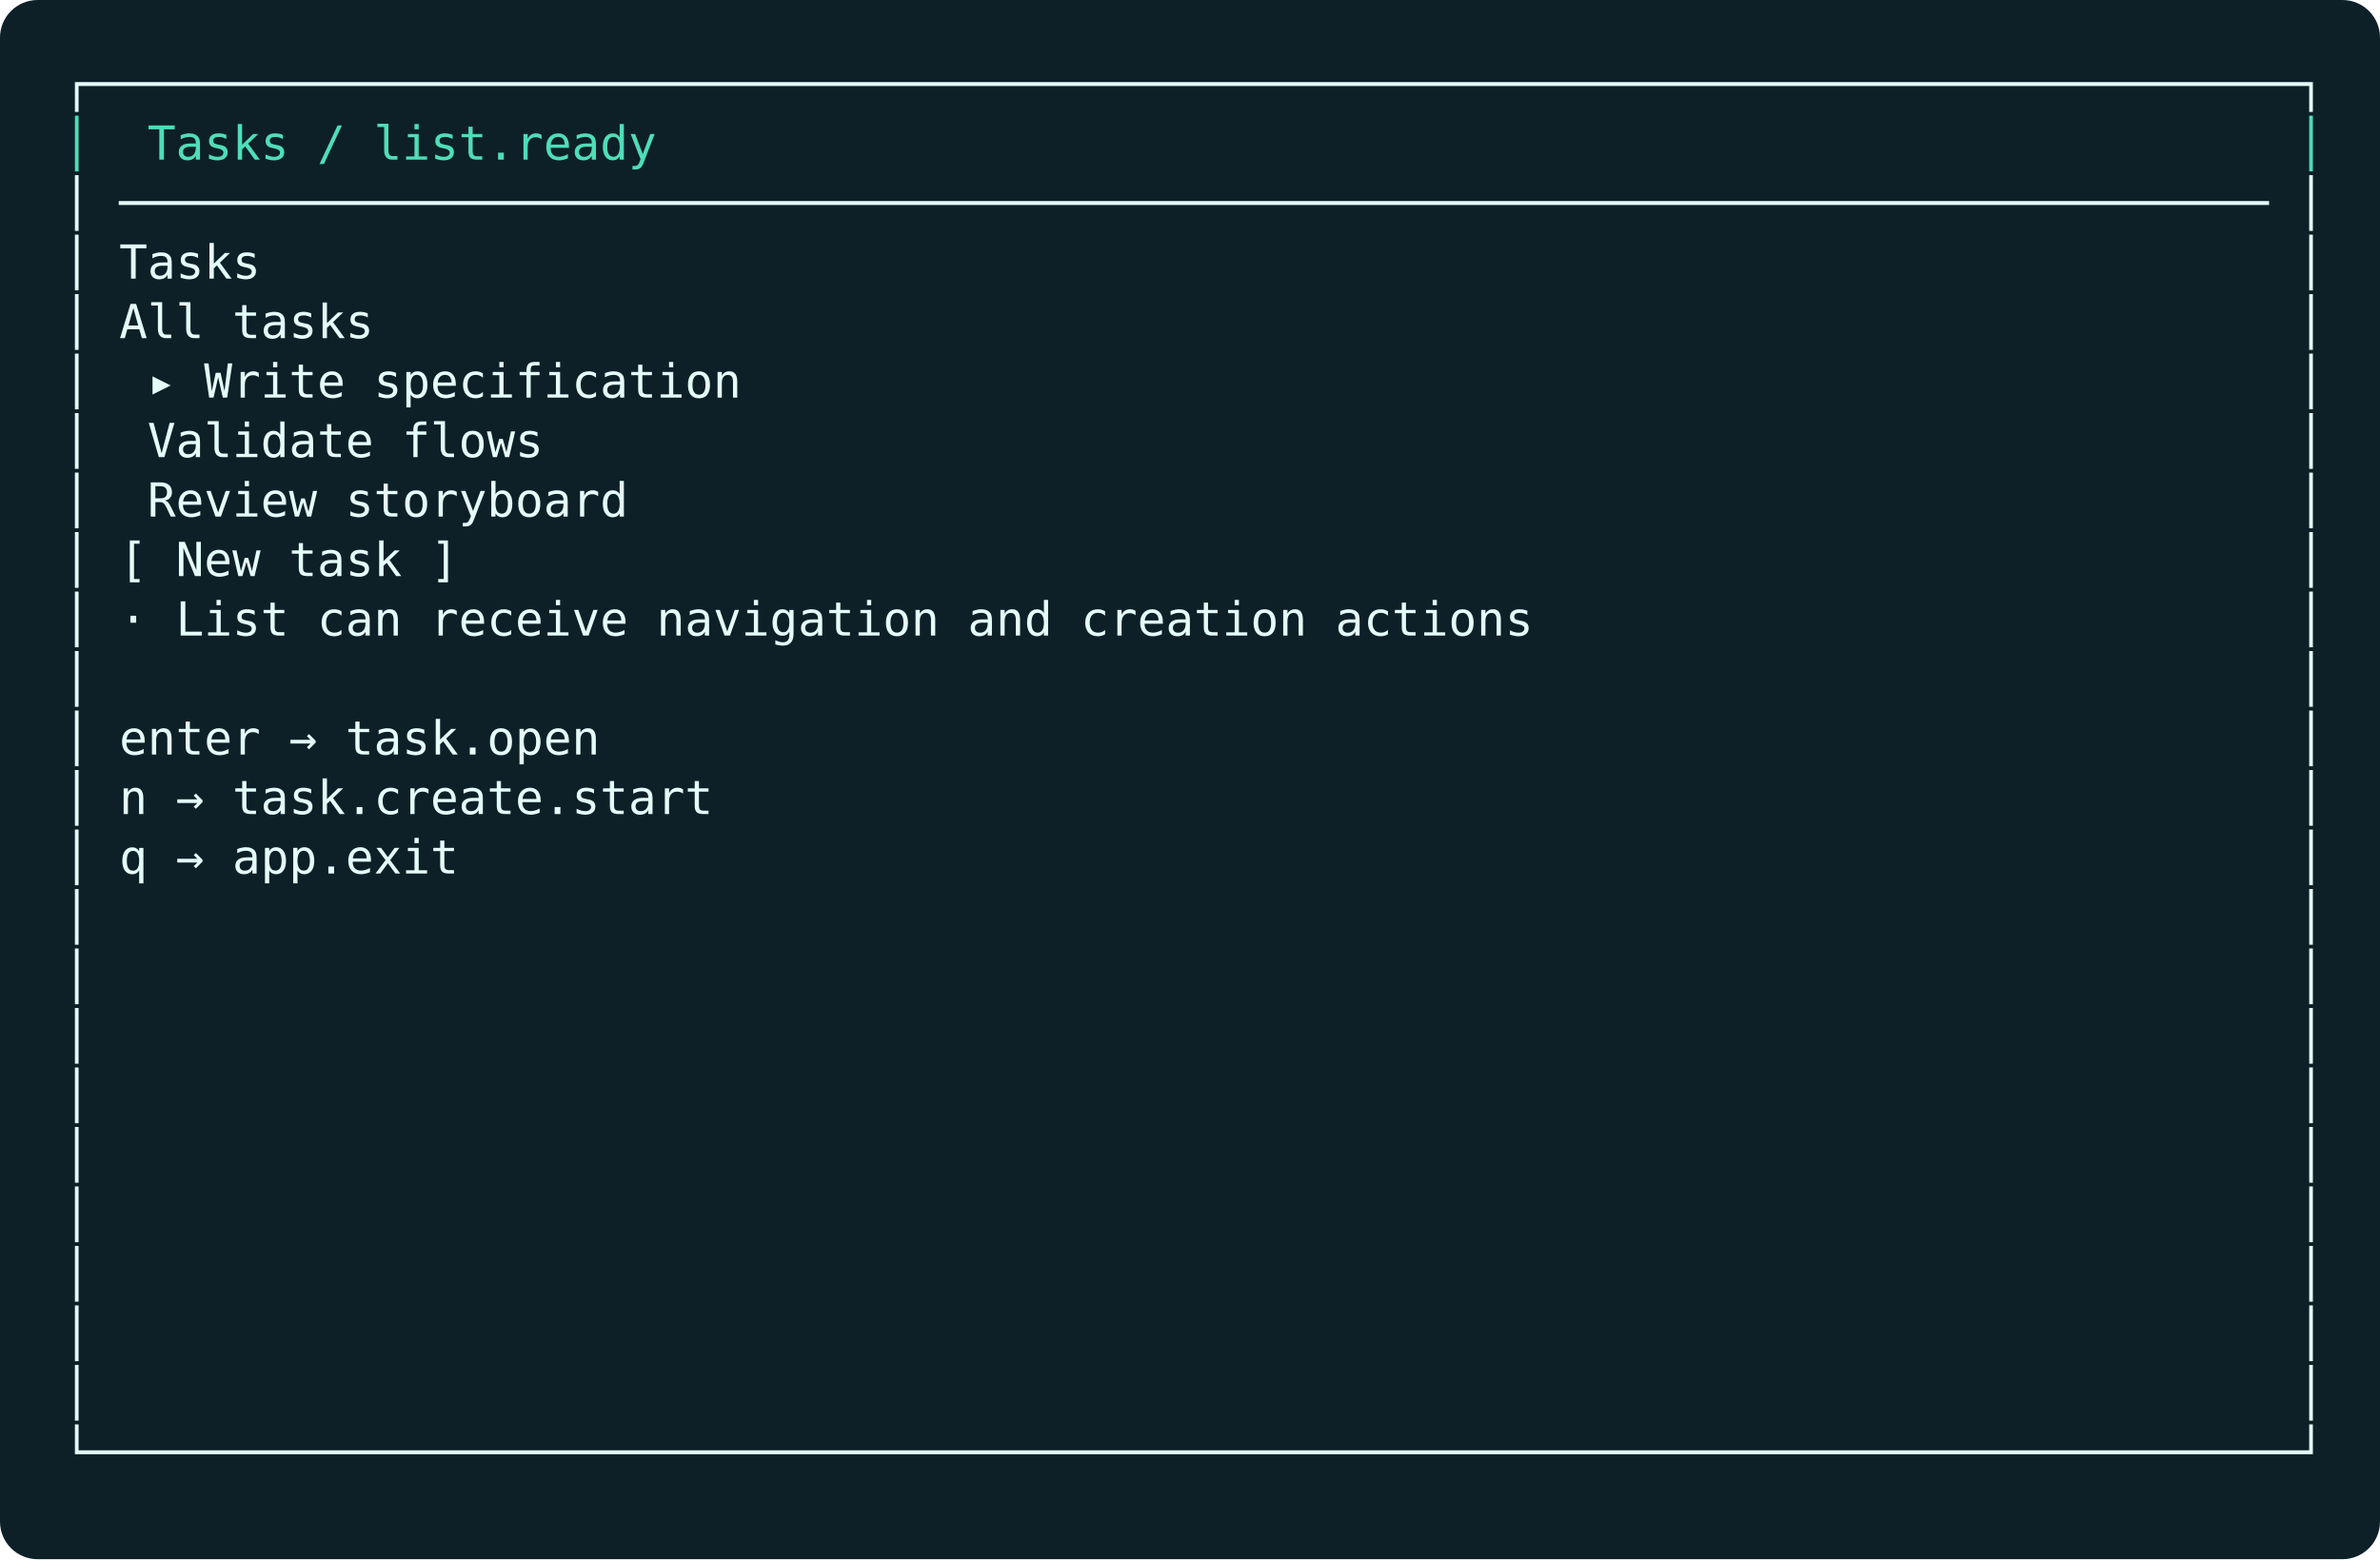
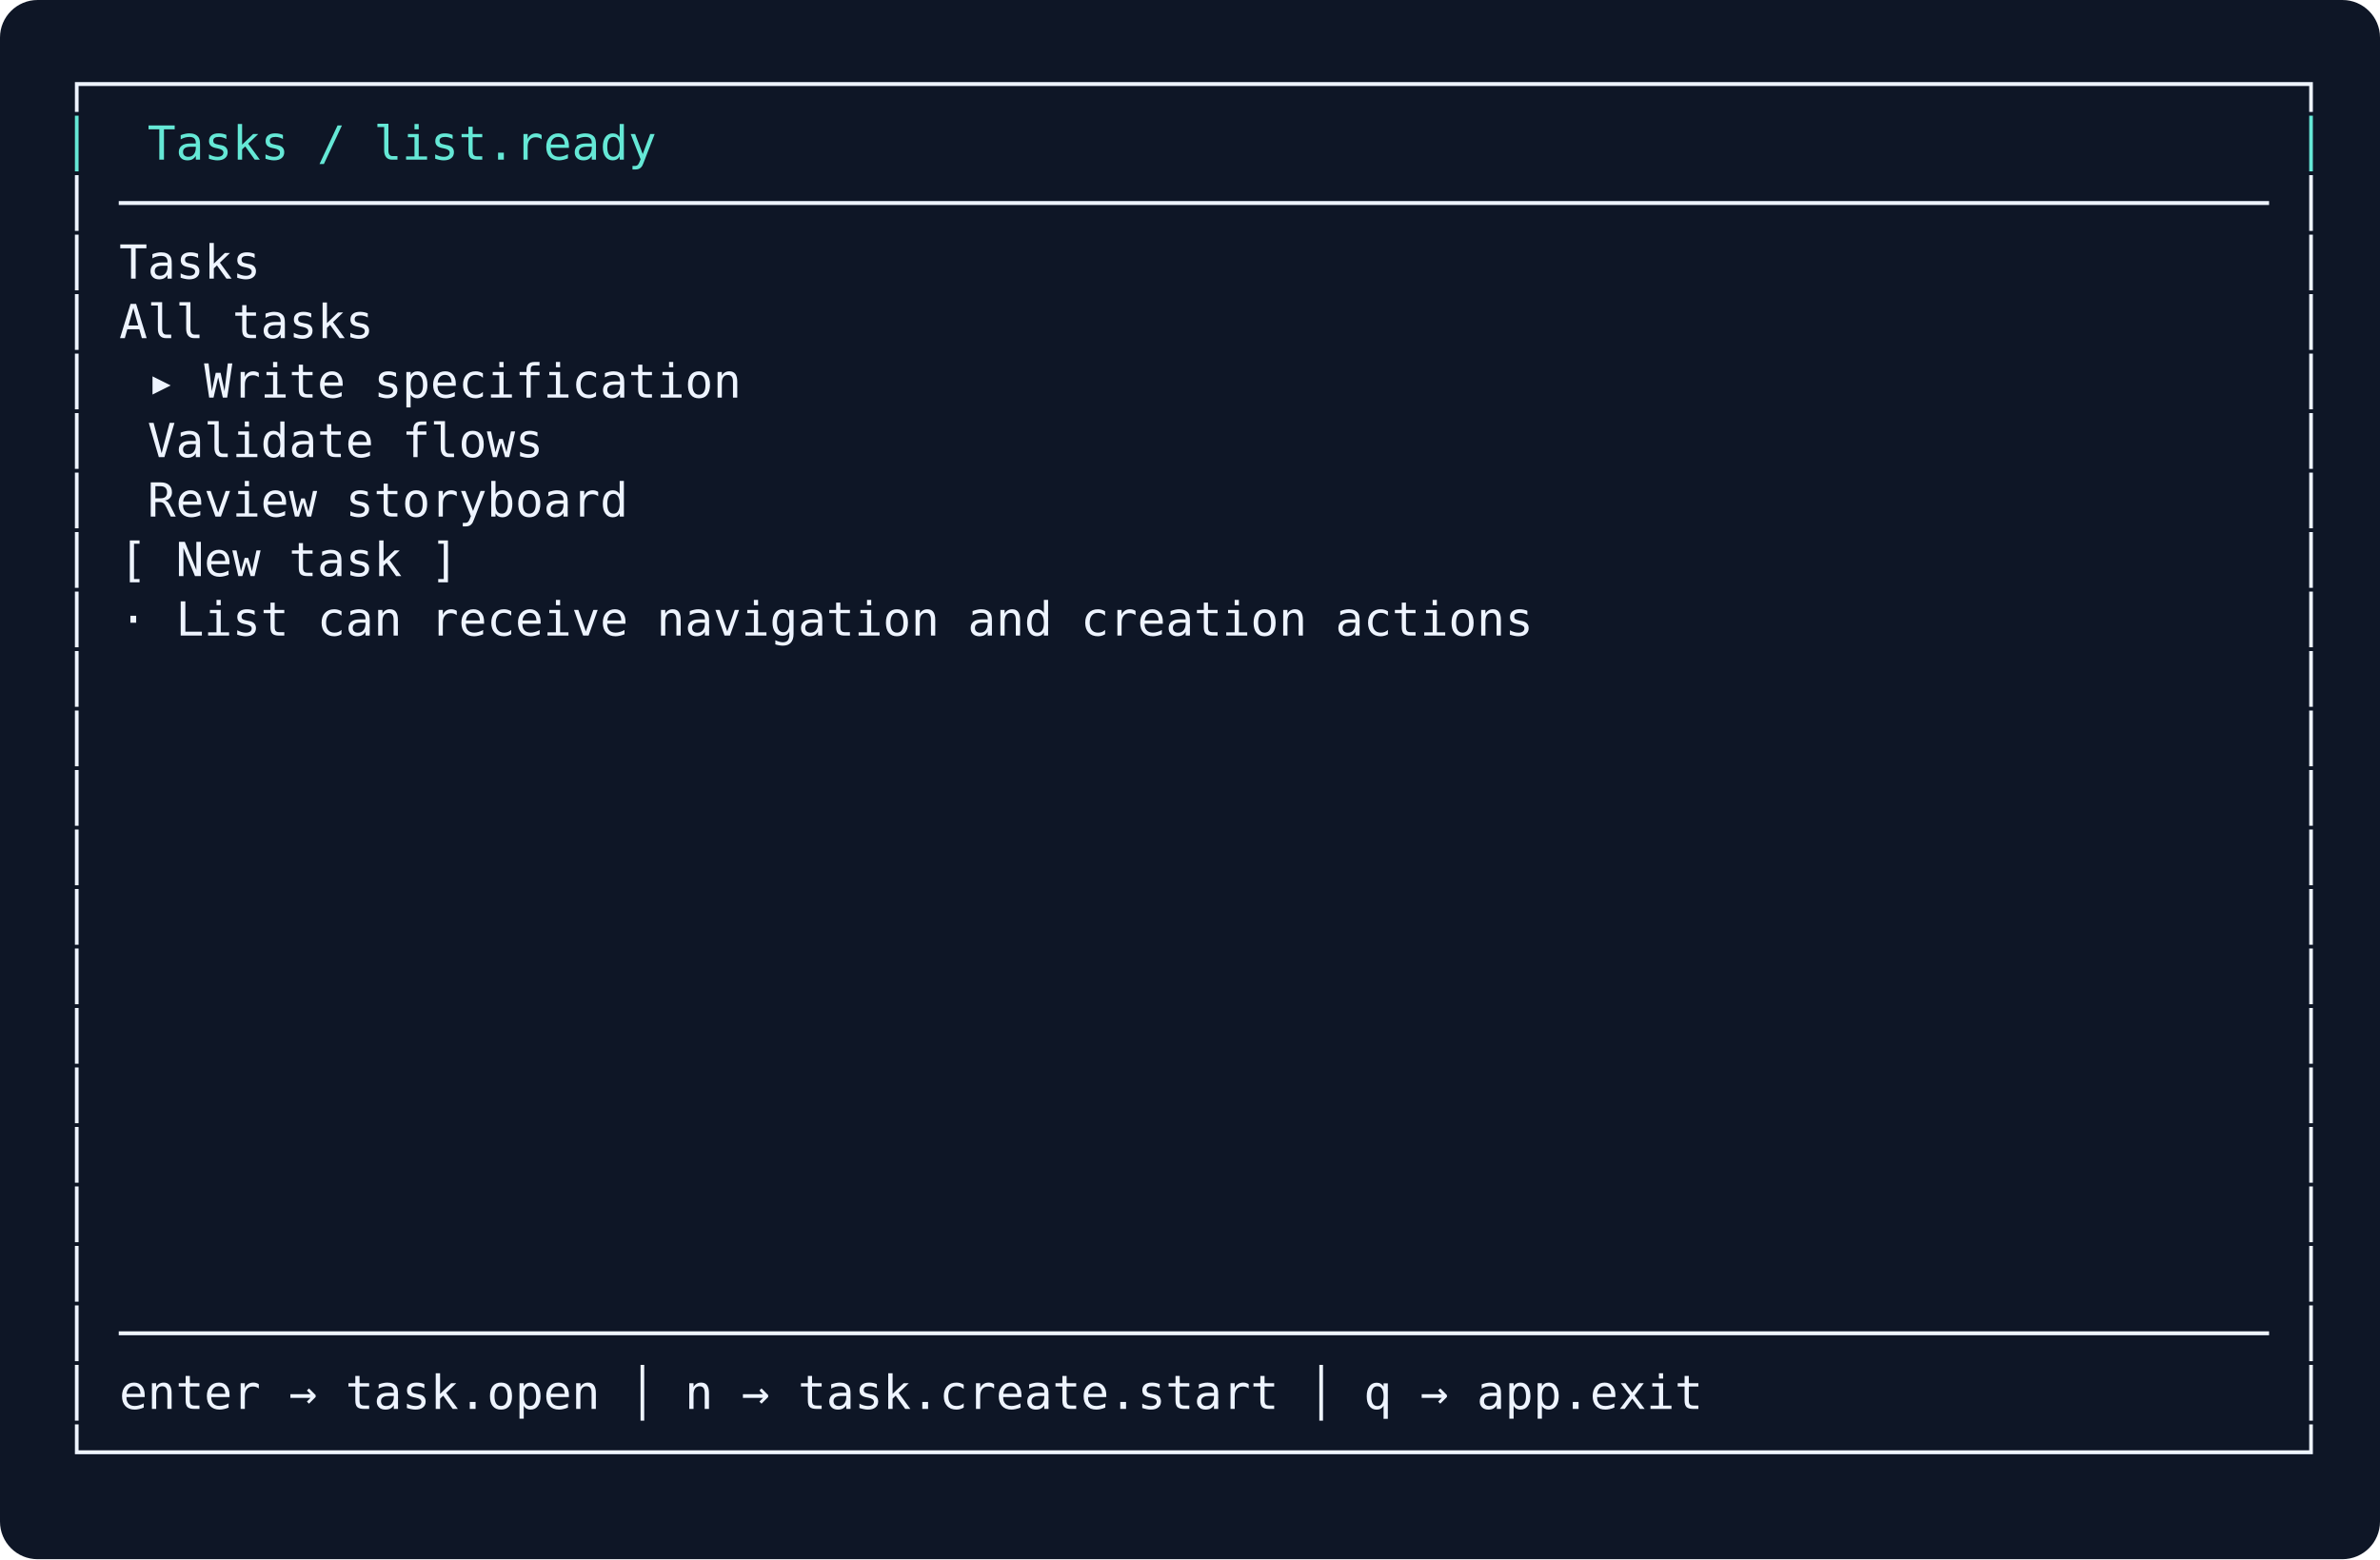
<svg xmlns="http://www.w3.org/2000/svg" role="img" aria-label="list.ready sample terminal mockup" viewBox="0 0 760 498" width="760" height="498">
-   <rect width="100%" height="100%" rx="12" fill="#0d2028" />
+   <rect width="100%" height="100%" rx="12" fill="#0e1626" />
  <g font-family="DejaVu Sans Mono,monospace" font-size="15">
-     <text x="20" y="32" xml:space="preserve" fill="#e4fcf8">┌──────────────────────────────────────────────────────────────────────────────┐</text>
-     <text x="20" y="51" xml:space="preserve" fill="#4fddb7">│  Tasks / list.ready                                                          │</text>
-     <text x="20" y="70" xml:space="preserve" fill="#e4fcf8">│ ──────────────────────────────────────────────────────────────────────────── │</text>
-     <text x="20" y="89" xml:space="preserve" fill="#e4fcf8">│ Tasks                                                                        │</text>
-     <text x="20" y="108" xml:space="preserve" fill="#e4fcf8">│ All tasks                                                                    │</text>
-     <text x="20" y="127" xml:space="preserve" fill="#e4fcf8">│  ▸ Write specification                                                       │</text>
-     <text x="20" y="146" xml:space="preserve" fill="#e4fcf8">│  Validate flows                                                              │</text>
-     <text x="20" y="165" xml:space="preserve" fill="#e4fcf8">│  Review storyboard                                                           │</text>
-     <text x="20" y="184" xml:space="preserve" fill="#e4fcf8">│ [ New task ]                                                                 │</text>
-     <text x="20" y="203" xml:space="preserve" fill="#e4fcf8">│ · List can receive navigation and creation actions                           │</text>
-     <text x="20" y="222" xml:space="preserve" fill="#e4fcf8">│                                                                              │</text>
-     <text x="20" y="241" xml:space="preserve" fill="#e4fcf8">│ enter → task.open                                                            │</text>
-     <text x="20" y="260" xml:space="preserve" fill="#e4fcf8">│ n → task.create.start                                                        │</text>
-     <text x="20" y="279" xml:space="preserve" fill="#e4fcf8">│ q → app.exit                                                                 │</text>
-     <text x="20" y="298" xml:space="preserve" fill="#e4fcf8">│                                                                              │</text>
-     <text x="20" y="317" xml:space="preserve" fill="#e4fcf8">│                                                                              │</text>
-     <text x="20" y="336" xml:space="preserve" fill="#e4fcf8">│                                                                              │</text>
-     <text x="20" y="355" xml:space="preserve" fill="#e4fcf8">│                                                                              │</text>
-     <text x="20" y="374" xml:space="preserve" fill="#e4fcf8">│                                                                              │</text>
-     <text x="20" y="393" xml:space="preserve" fill="#e4fcf8">│                                                                              │</text>
-     <text x="20" y="412" xml:space="preserve" fill="#e4fcf8">│                                                                              │</text>
-     <text x="20" y="431" xml:space="preserve" fill="#e4fcf8">│                                                                              │</text>
-     <text x="20" y="450" xml:space="preserve" fill="#e4fcf8">│                                                                              │</text>
-     <text x="20" y="469" xml:space="preserve" fill="#e4fcf8">└──────────────────────────────────────────────────────────────────────────────┘</text>
+     <text x="20" y="32" xml:space="preserve" fill="#eef4ff">┌──────────────────────────────────────────────────────────────────────────────┐</text>
+     <text x="20" y="51" xml:space="preserve" fill="#65e8d6">│  Tasks / list.ready                                                          │</text>
+     <text x="20" y="70" xml:space="preserve" fill="#eef4ff">│ ──────────────────────────────────────────────────────────────────────────── │</text>
+     <text x="20" y="89" xml:space="preserve" fill="#eef4ff">│ Tasks                                                                        │</text>
+     <text x="20" y="108" xml:space="preserve" fill="#eef4ff">│ All tasks                                                                    │</text>
+     <text x="20" y="127" xml:space="preserve" fill="#eef4ff">│  ▸ Write specification                                                       │</text>
+     <text x="20" y="146" xml:space="preserve" fill="#eef4ff">│  Validate flows                                                              │</text>
+     <text x="20" y="165" xml:space="preserve" fill="#eef4ff">│  Review storyboard                                                           │</text>
+     <text x="20" y="184" xml:space="preserve" fill="#eef4ff">│ [ New task ]                                                                 │</text>
+     <text x="20" y="203" xml:space="preserve" fill="#eef4ff">│ · List can receive navigation and creation actions                           │</text>
+     <text x="20" y="222" xml:space="preserve" fill="#eef4ff">│                                                                              │</text>
+     <text x="20" y="241" xml:space="preserve" fill="#eef4ff">│                                                                              │</text>
+     <text x="20" y="260" xml:space="preserve" fill="#eef4ff">│                                                                              │</text>
+     <text x="20" y="279" xml:space="preserve" fill="#eef4ff">│                                                                              │</text>
+     <text x="20" y="298" xml:space="preserve" fill="#eef4ff">│                                                                              │</text>
+     <text x="20" y="317" xml:space="preserve" fill="#eef4ff">│                                                                              │</text>
+     <text x="20" y="336" xml:space="preserve" fill="#eef4ff">│                                                                              │</text>
+     <text x="20" y="355" xml:space="preserve" fill="#eef4ff">│                                                                              │</text>
+     <text x="20" y="374" xml:space="preserve" fill="#eef4ff">│                                                                              │</text>
+     <text x="20" y="393" xml:space="preserve" fill="#eef4ff">│                                                                              │</text>
+     <text x="20" y="412" xml:space="preserve" fill="#eef4ff">│                                                                              │</text>
+     <text x="20" y="431" xml:space="preserve" fill="#eef4ff">│ ──────────────────────────────────────────────────────────────────────────── │</text>
+     <text x="20" y="450" xml:space="preserve" fill="#eef4ff">│ enter → task.open │ n → task.create.start │ q → app.exit                     │</text>
+     <text x="20" y="469" xml:space="preserve" fill="#eef4ff">└──────────────────────────────────────────────────────────────────────────────┘</text>
  </g>
</svg>
